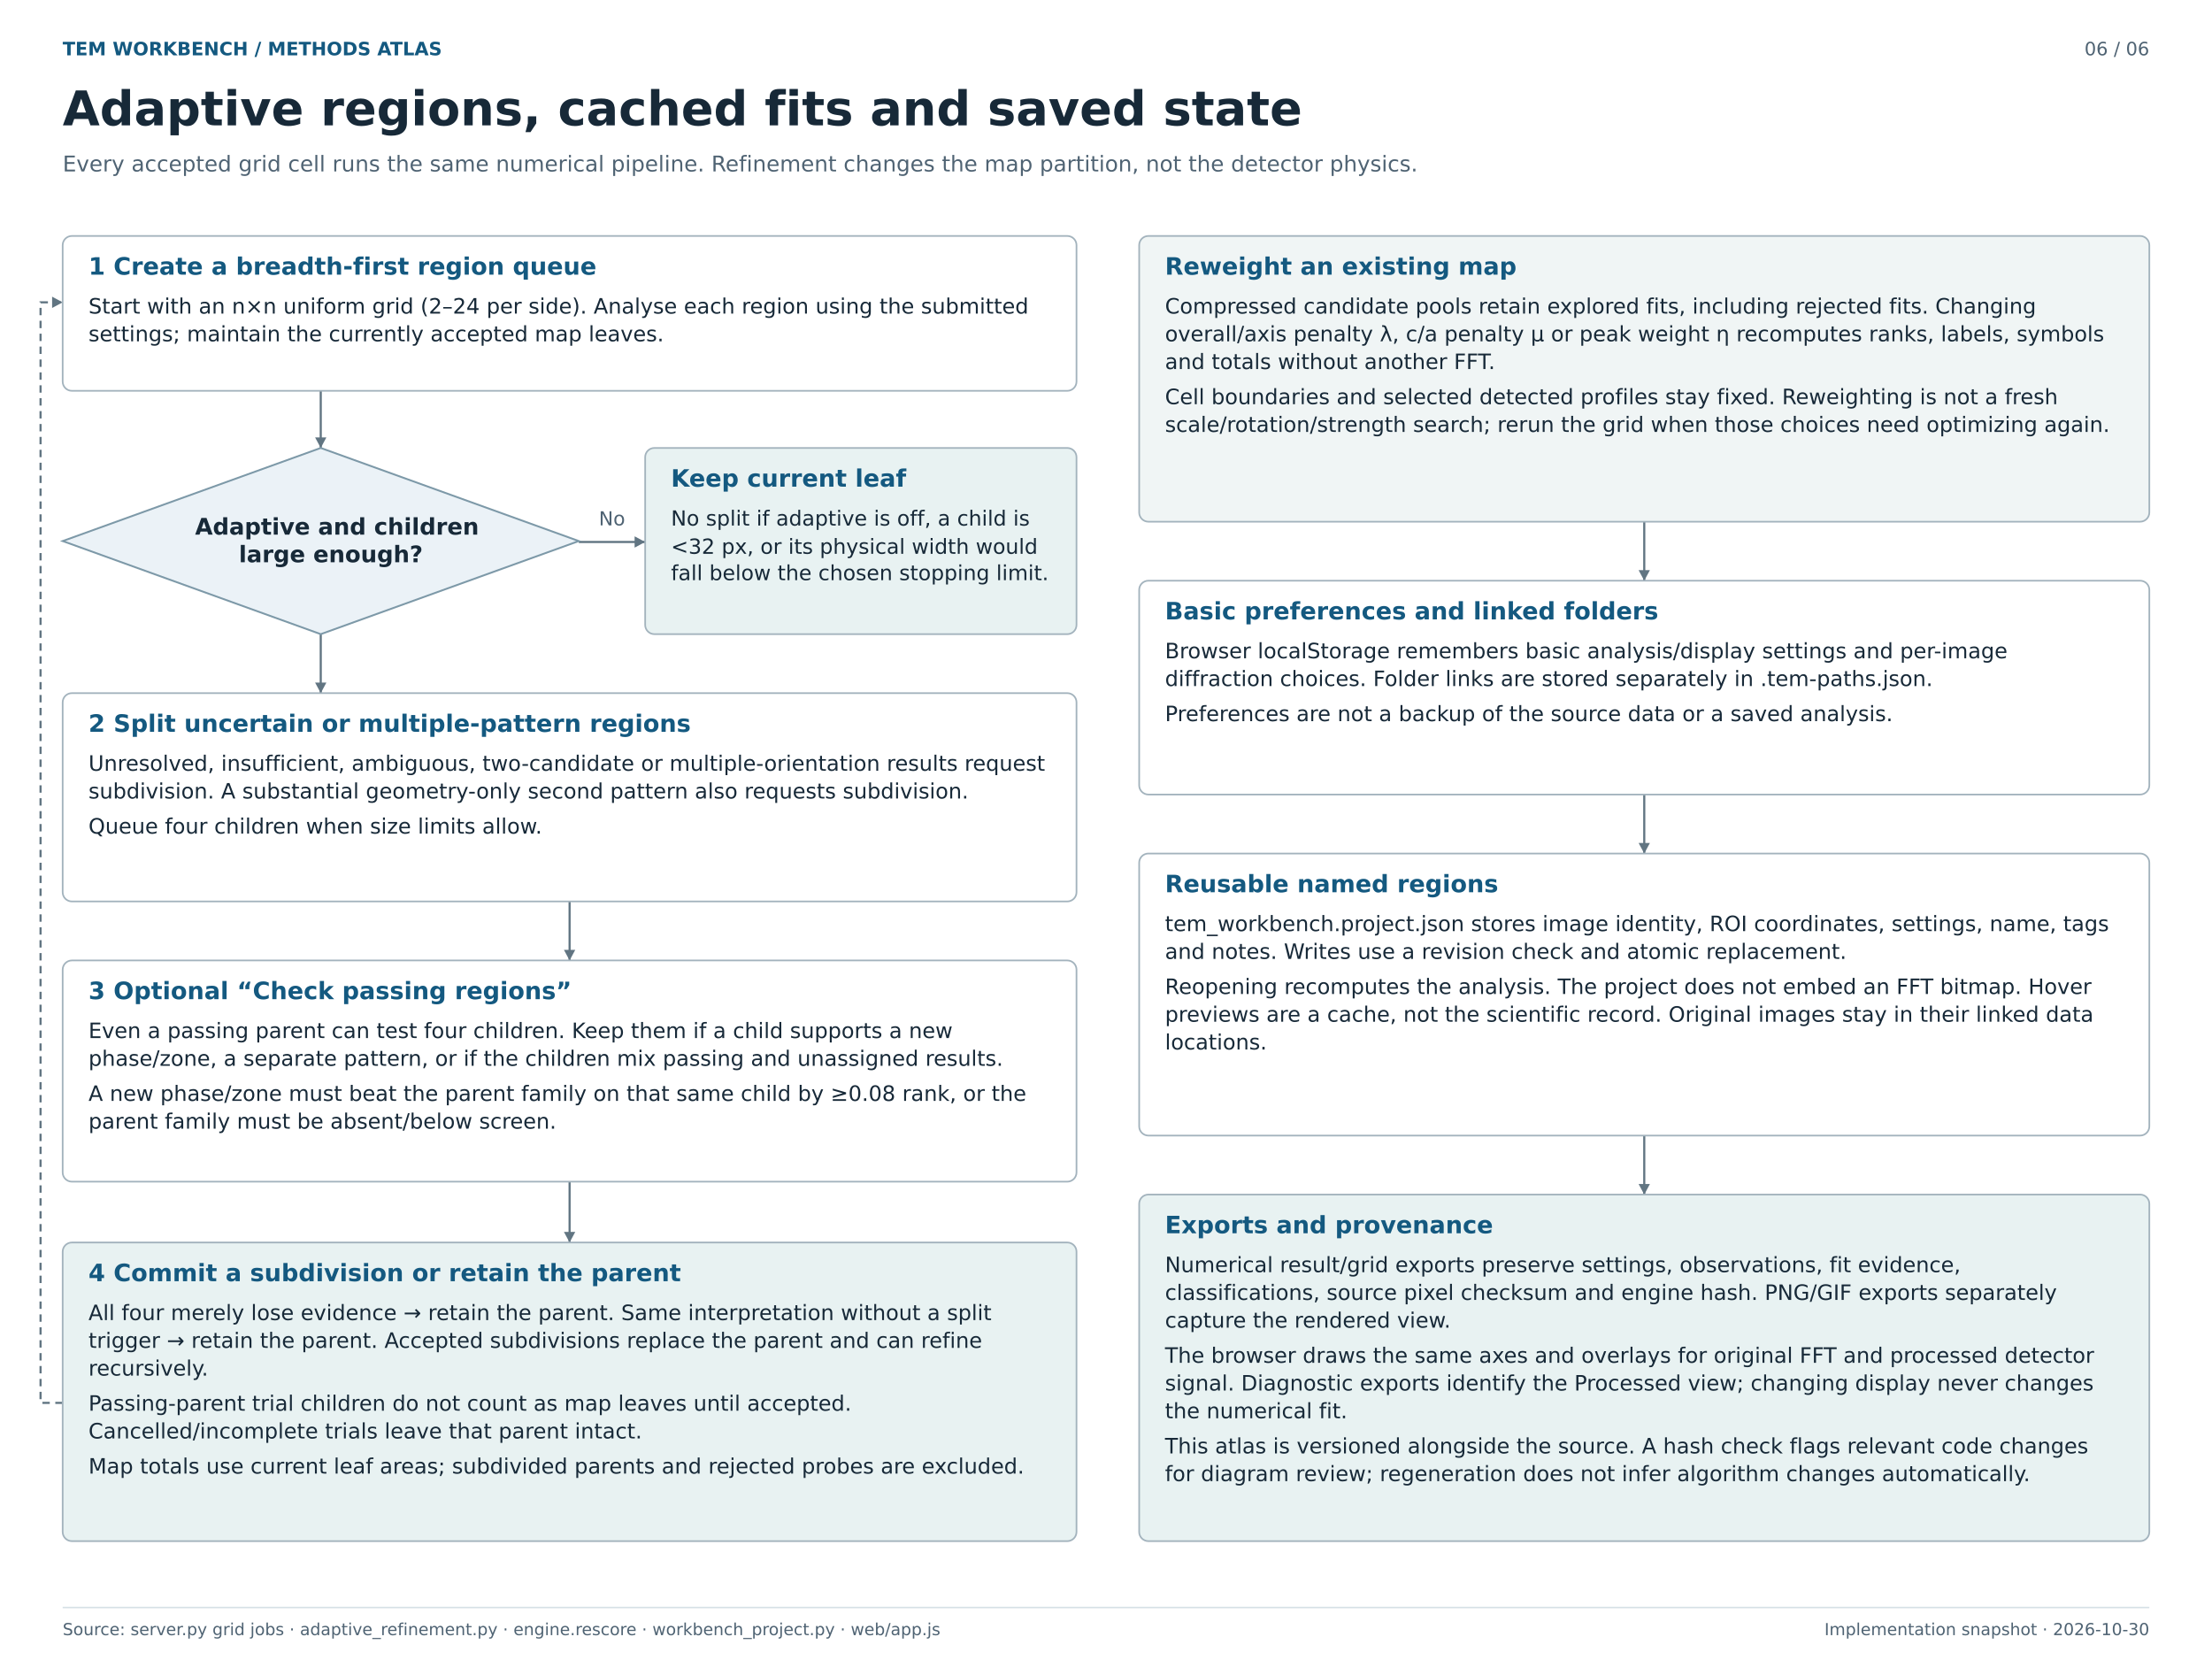
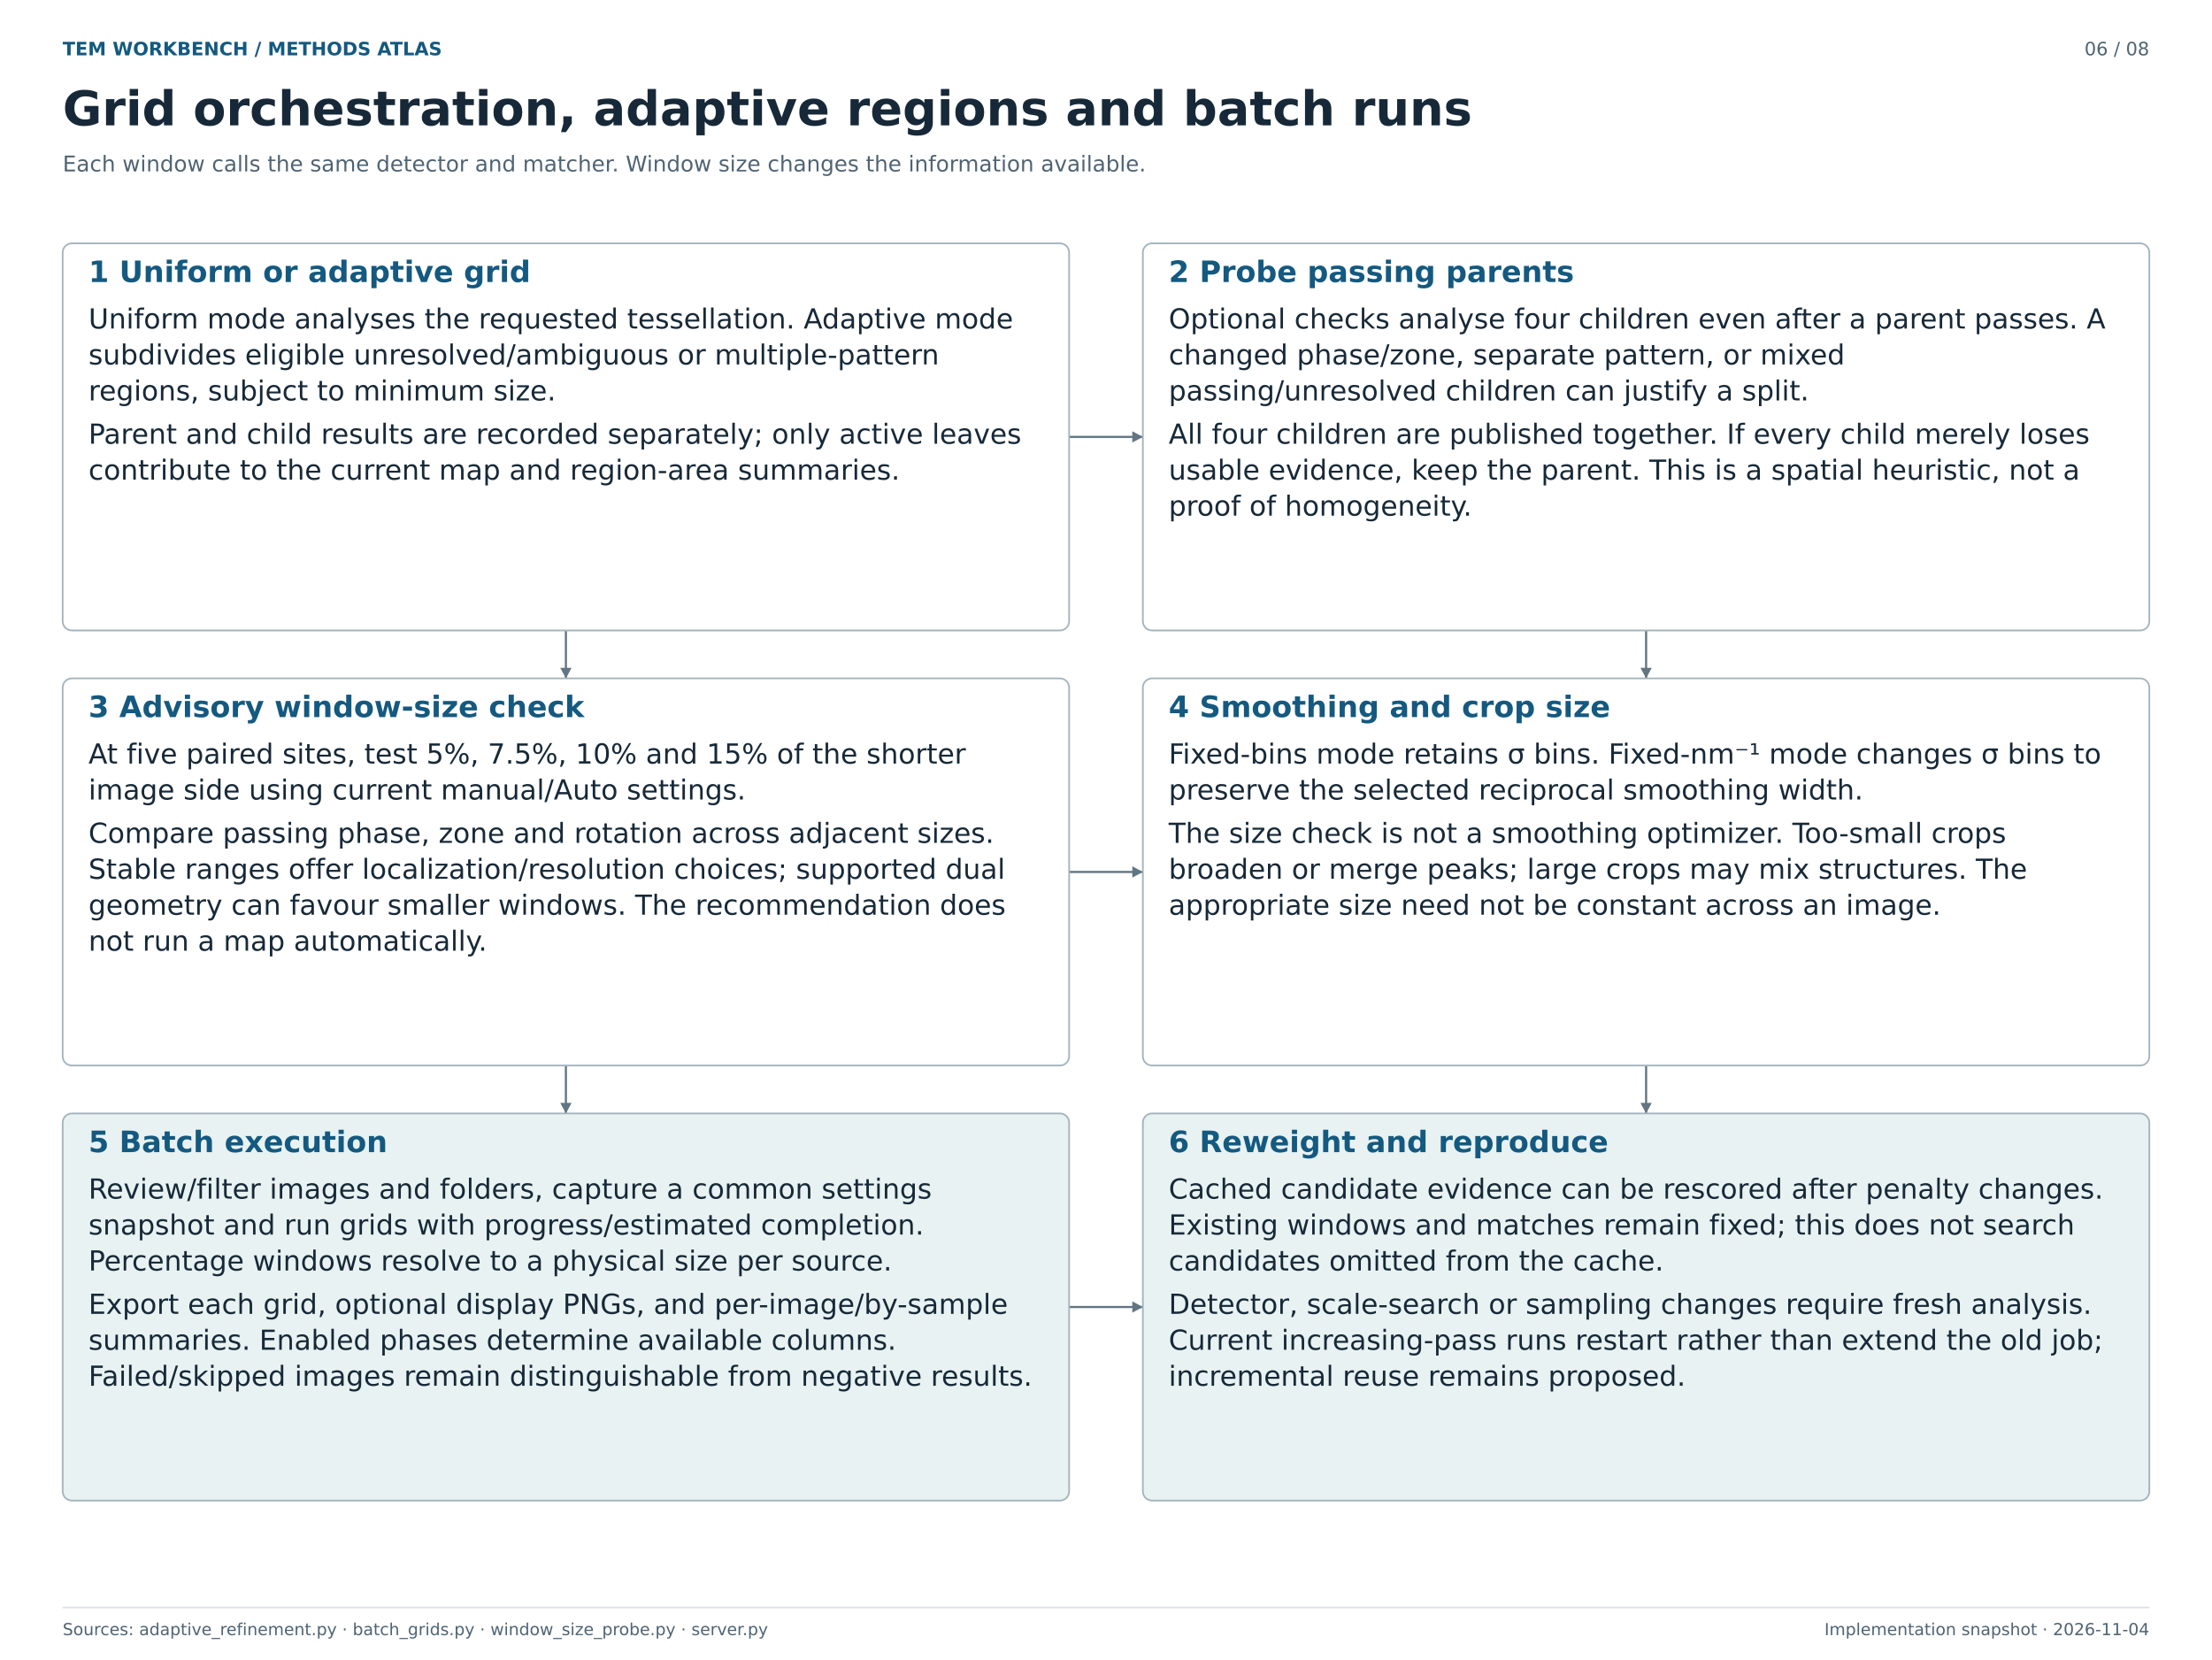
<svg xmlns="http://www.w3.org/2000/svg" width="1200" height="900" preserveAspectRatio="xMinYMin meet" viewBox="0 0 1200 900" version="1.0" fill-rule="evenodd">
  <clipPath id="clip">
    <rect x="0" y="0" width="1200" height="900" />
  </clipPath>
  <g id="group" transform="scale(1,-1) translate(0,-900)" style="clip-path: url(#clip)">
    <g transform="">
      <rect x="0" y="0" width="1200" height="900" style="stroke: rgb(100%,100%,100%); stroke-linecap: butt; stroke-width: 0.9; fill: rgb(100%,100%,100%); fill-rule: evenodd;" />
      <text x="34" y="870" style="font-family: DejaVu Sans, Arial, sans-serif; font-weight: bold; font-size: 10px;fill: rgb(8%,35%,50%); stroke:none;" transform="translate(0,1740) scale(1,-1)">TEM WORKBENCH / METHODS ATLAS</text>
-       <text x="1130.824" y="870" style="font-family: DejaVu Sans, Arial, sans-serif; font-size: 10px;fill: rgb(31%,39%,45%); stroke:none;" transform="translate(0,1740) scale(1,-1)">06 / 06</text>
-       <text x="34" y="832" style="font-family: DejaVu Sans, Arial, sans-serif; font-weight: bold; font-size: 26px;fill: rgb(9%,16%,22%); stroke:none;" transform="translate(0,1664) scale(1,-1)">Adaptive regions, cached fits and saved state</text>
-       <text x="34" y="807" style="font-family: DejaVu Sans, Arial, sans-serif; font-size: 11.8px;fill: rgb(31%,39%,45%); stroke:none;" transform="translate(0,1614) scale(1,-1)">Every accepted grid cell runs the same numerical pipeline. Refinement changes the map partition, not the detector physics.</text>
-       <polyline points="314 606, 350 606" style="stroke: rgb(38%,46%,51%); stroke-linecap: butt; stroke-width: 1.15; fill: None; fill-rule: evenodd;" />
-       <polygon points="350 606, 344.27 602.932, 344.27 609.068" style="stroke: none; stroke-linecap: butt; stroke-width: 1; fill: rgb(38%,46%,51%); fill-rule: evenodd;" />
-       <polyline points="174 688, 174 657" style="stroke: rgb(38%,46%,51%); stroke-linecap: butt; stroke-width: 1.15; fill: None; fill-rule: evenodd;" />
-       <polygon points="174 657, 170.932 662.73, 177.068 662.73" style="stroke: none; stroke-linecap: butt; stroke-width: 1; fill: rgb(38%,46%,51%); fill-rule: evenodd;" />
-       <polyline points="174 556, 174 524" style="stroke: rgb(38%,46%,51%); stroke-linecap: butt; stroke-width: 1.15; fill: None; fill-rule: evenodd;" />
-       <polygon points="174 524, 170.932 529.73, 177.068 529.73" style="stroke: none; stroke-linecap: butt; stroke-width: 1; fill: rgb(38%,46%,51%); fill-rule: evenodd;" />
-       <polyline points="309 411, 309 379" style="stroke: rgb(38%,46%,51%); stroke-linecap: butt; stroke-width: 1.15; fill: None; fill-rule: evenodd;" />
-       <polygon points="309 379, 305.932 384.73, 312.068 384.73" style="stroke: none; stroke-linecap: butt; stroke-width: 1; fill: rgb(38%,46%,51%); fill-rule: evenodd;" />
-       <polyline points="309 259, 309 226" style="stroke: rgb(38%,46%,51%); stroke-linecap: butt; stroke-width: 1.15; fill: None; fill-rule: evenodd;" />
-       <polygon points="309 226, 305.932 231.73, 312.068 231.73" style="stroke: none; stroke-linecap: butt; stroke-width: 1; fill: rgb(38%,46%,51%); fill-rule: evenodd;" />
-       <polyline points="34 139, 22 139, 22 736, 34 736" style="stroke: rgb(38%,46%,51%); stroke-linecap: butt; stroke-width: 1.15; fill: None; fill-rule: evenodd; stroke-dasharray: 4, 3;" />
-       <polygon points="34 736, 28.27 732.932, 28.27 739.068" style="stroke: none; stroke-linecap: butt; stroke-width: 1; fill: rgb(38%,46%,51%); fill-rule: evenodd;" />
-       <polyline points="892 617, 892 585" style="stroke: rgb(38%,46%,51%); stroke-linecap: butt; stroke-width: 1.15; fill: None; fill-rule: evenodd;" />
-       <polygon points="892 585, 888.932 590.73, 895.068 590.73" style="stroke: none; stroke-linecap: butt; stroke-width: 1; fill: rgb(38%,46%,51%); fill-rule: evenodd;" />
-       <polyline points="892 469, 892 437" style="stroke: rgb(38%,46%,51%); stroke-linecap: butt; stroke-width: 1.15; fill: None; fill-rule: evenodd;" />
-       <polygon points="892 437, 888.932 442.73, 895.068 442.73" style="stroke: none; stroke-linecap: butt; stroke-width: 1; fill: rgb(38%,46%,51%); fill-rule: evenodd;" />
-       <polyline points="892 284, 892 252" style="stroke: rgb(38%,46%,51%); stroke-linecap: butt; stroke-width: 1.15; fill: None; fill-rule: evenodd;" />
-       <polygon points="892 252, 888.932 257.73, 895.068 257.73" style="stroke: none; stroke-linecap: butt; stroke-width: 1; fill: rgb(38%,46%,51%); fill-rule: evenodd;" />
-       <rect x="34" y="688" width="550" height="84" rx="5" ry="5" style="stroke: rgb(64%,70%,74%); stroke-linecap: butt; stroke-width: 0.9; fill: rgb(100%,100%,100%); fill-rule: evenodd;" />
-       <text x="48" y="751" style="font-family: DejaVu Sans, Arial, sans-serif; font-weight: bold; font-size: 13px;fill: rgb(8%,35%,50%); stroke:none;" transform="translate(0,1502) scale(1,-1)">1 Create a breadth-first region queue</text>
-       <text x="48" y="730.1" style="font-family: DejaVu Sans, Arial, sans-serif; font-size: 11.5px;fill: rgb(9%,16%,22%); stroke:none;" transform="translate(0,1460) scale(1,-1)">Start with an n×n uniform grid (2–24 per side). Analyse each region using the submitted</text>
-       <text x="48" y="715.15" style="font-family: DejaVu Sans, Arial, sans-serif; font-size: 11.5px;fill: rgb(9%,16%,22%); stroke:none;" transform="translate(0,1430) scale(1,-1)">settings; maintain the currently accepted map leaves.</text>
-       <polygon points="174 657, 314 606.5, 174 556, 34 606.5" style="stroke: rgb(49%,60%,66%); stroke-linecap: butt; stroke-width: 1; fill: rgb(92%,95%,97%); fill-rule: evenodd;" />
-       <text x="105.833" y="610.0" style="font-family: DejaVu Sans, Arial, sans-serif; font-weight: bold; font-size: 12.4px;fill: rgb(9%,16%,22%); stroke:none;" transform="translate(0,1220) scale(1,-1)">Adaptive and children</text>
-       <text x="129.586" y="595.0" style="font-family: DejaVu Sans, Arial, sans-serif; font-weight: bold; font-size: 12.4px;fill: rgb(9%,16%,22%); stroke:none;" transform="translate(0,1190) scale(1,-1)">large enough?</text>
-       <rect x="350" y="556" width="234" height="101" rx="5" ry="5" style="stroke: rgb(64%,70%,74%); stroke-linecap: butt; stroke-width: 0.9; fill: rgb(91%,95%,95%); fill-rule: evenodd;" />
-       <text x="364" y="636" style="font-family: DejaVu Sans, Arial, sans-serif; font-weight: bold; font-size: 13px;fill: rgb(8%,35%,50%); stroke:none;" transform="translate(0,1272) scale(1,-1)">Keep current leaf</text>
-       <text x="364" y="615.1" style="font-family: DejaVu Sans, Arial, sans-serif; font-size: 11.3px;fill: rgb(9%,16%,22%); stroke:none;" transform="translate(0,1230) scale(1,-1)">No split if adaptive is off, a child is</text>
-       <text x="364" y="600.41" style="font-family: DejaVu Sans, Arial, sans-serif; font-size: 11.3px;fill: rgb(9%,16%,22%); stroke:none;" transform="translate(0,1200) scale(1,-1)">&lt;32 px, or its physical width would</text>
-       <text x="364" y="585.72" style="font-family: DejaVu Sans, Arial, sans-serif; font-size: 11.3px;fill: rgb(9%,16%,22%); stroke:none;" transform="translate(0,1171) scale(1,-1)">fall below the chosen stopping limit.</text>
-       <rect x="34" y="411" width="550" height="113" rx="5" ry="5" style="stroke: rgb(64%,70%,74%); stroke-linecap: butt; stroke-width: 0.9; fill: rgb(100%,100%,100%); fill-rule: evenodd;" />
-       <text x="48" y="503" style="font-family: DejaVu Sans, Arial, sans-serif; font-weight: bold; font-size: 13px;fill: rgb(8%,35%,50%); stroke:none;" transform="translate(0,1006) scale(1,-1)">2 Split uncertain or multiple-pattern regions</text>
-       <text x="48" y="482.1" style="font-family: DejaVu Sans, Arial, sans-serif; font-size: 11.5px;fill: rgb(9%,16%,22%); stroke:none;" transform="translate(0,964) scale(1,-1)">Unresolved, insufficient, ambiguous, two-candidate or multiple-orientation results request</text>
-       <text x="48" y="467.15" style="font-family: DejaVu Sans, Arial, sans-serif; font-size: 11.5px;fill: rgb(9%,16%,22%); stroke:none;" transform="translate(0,934) scale(1,-1)">subdivision. A substantial geometry-only second pattern also requests subdivision.</text>
-       <text x="48" y="448.2" style="font-family: DejaVu Sans, Arial, sans-serif; font-size: 11.5px;fill: rgb(9%,16%,22%); stroke:none;" transform="translate(0,896) scale(1,-1)">Queue four children when size limits allow.</text>
-       <rect x="34" y="259" width="550" height="120" rx="5" ry="5" style="stroke: rgb(64%,70%,74%); stroke-linecap: butt; stroke-width: 0.9; fill: rgb(100%,100%,100%); fill-rule: evenodd;" />
-       <text x="48" y="358" style="font-family: DejaVu Sans, Arial, sans-serif; font-weight: bold; font-size: 13px;fill: rgb(8%,35%,50%); stroke:none;" transform="translate(0,716) scale(1,-1)">3 Optional “Check passing regions”</text>
-       <text x="48" y="337.1" style="font-family: DejaVu Sans, Arial, sans-serif; font-size: 11.5px;fill: rgb(9%,16%,22%); stroke:none;" transform="translate(0,674) scale(1,-1)">Even a passing parent can test four children. Keep them if a child supports a new</text>
-       <text x="48" y="322.15" style="font-family: DejaVu Sans, Arial, sans-serif; font-size: 11.5px;fill: rgb(9%,16%,22%); stroke:none;" transform="translate(0,644) scale(1,-1)">phase/zone, a separate pattern, or if the children mix passing and unassigned results.</text>
-       <text x="48" y="303.2" style="font-family: DejaVu Sans, Arial, sans-serif; font-size: 11.5px;fill: rgb(9%,16%,22%); stroke:none;" transform="translate(0,606) scale(1,-1)">A new phase/zone must beat the parent family on that same child by ≥0.08 rank, or the</text>
-       <text x="48" y="288.25" style="font-family: DejaVu Sans, Arial, sans-serif; font-size: 11.5px;fill: rgb(9%,16%,22%); stroke:none;" transform="translate(0,576) scale(1,-1)">parent family must be absent/below screen.</text>
-       <rect x="34" y="64" width="550" height="162" rx="5" ry="5" style="stroke: rgb(64%,70%,74%); stroke-linecap: butt; stroke-width: 0.9; fill: rgb(91%,95%,95%); fill-rule: evenodd;" />
-       <text x="48" y="205" style="font-family: DejaVu Sans, Arial, sans-serif; font-weight: bold; font-size: 13px;fill: rgb(8%,35%,50%); stroke:none;" transform="translate(0,410) scale(1,-1)">4 Commit a subdivision or retain the parent</text>
-       <text x="48" y="184.1" style="font-family: DejaVu Sans, Arial, sans-serif; font-size: 11.5px;fill: rgb(9%,16%,22%); stroke:none;" transform="translate(0,368) scale(1,-1)">All four merely lose evidence → retain the parent. Same interpretation without a split</text>
-       <text x="48" y="169.15" style="font-family: DejaVu Sans, Arial, sans-serif; font-size: 11.5px;fill: rgb(9%,16%,22%); stroke:none;" transform="translate(0,338) scale(1,-1)">trigger → retain the parent. Accepted subdivisions replace the parent and can refine</text>
-       <text x="48" y="154.2" style="font-family: DejaVu Sans, Arial, sans-serif; font-size: 11.5px;fill: rgb(9%,16%,22%); stroke:none;" transform="translate(0,308) scale(1,-1)">recursively.</text>
-       <text x="48" y="135.25" style="font-family: DejaVu Sans, Arial, sans-serif; font-size: 11.5px;fill: rgb(9%,16%,22%); stroke:none;" transform="translate(0,270) scale(1,-1)">Passing-parent trial children do not count as map leaves until accepted.</text>
-       <text x="48" y="120.3" style="font-family: DejaVu Sans, Arial, sans-serif; font-size: 11.5px;fill: rgb(9%,16%,22%); stroke:none;" transform="translate(0,240) scale(1,-1)">Cancelled/incomplete trials leave that parent intact.</text>
-       <text x="48" y="101.35" style="font-family: DejaVu Sans, Arial, sans-serif; font-size: 11.5px;fill: rgb(9%,16%,22%); stroke:none;" transform="translate(0,202) scale(1,-1)">Map totals use current leaf areas; subdivided parents and rejected probes are excluded.</text>
-       <rect x="618" y="617" width="548" height="155" rx="5" ry="5" style="stroke: rgb(64%,70%,74%); stroke-linecap: butt; stroke-width: 0.9; fill: rgb(94%,96%,96%); fill-rule: evenodd;" />
-       <text x="632" y="751" style="font-family: DejaVu Sans, Arial, sans-serif; font-weight: bold; font-size: 13px;fill: rgb(8%,35%,50%); stroke:none;" transform="translate(0,1502) scale(1,-1)">Reweight an existing map</text>
-       <text x="632" y="730.1" style="font-family: DejaVu Sans, Arial, sans-serif; font-size: 11.5px;fill: rgb(9%,16%,22%); stroke:none;" transform="translate(0,1460) scale(1,-1)">Compressed candidate pools retain explored fits, including rejected fits. Changing</text>
-       <text x="632" y="715.15" style="font-family: DejaVu Sans, Arial, sans-serif; font-size: 11.5px;fill: rgb(9%,16%,22%); stroke:none;" transform="translate(0,1430) scale(1,-1)">overall/axis penalty λ, c/a penalty μ or peak weight η recomputes ranks, labels, symbols</text>
-       <text x="632" y="700.2" style="font-family: DejaVu Sans, Arial, sans-serif; font-size: 11.5px;fill: rgb(9%,16%,22%); stroke:none;" transform="translate(0,1400) scale(1,-1)">and totals without another FFT.</text>
-       <text x="632" y="681.25" style="font-family: DejaVu Sans, Arial, sans-serif; font-size: 11.5px;fill: rgb(9%,16%,22%); stroke:none;" transform="translate(0,1362) scale(1,-1)">Cell boundaries and selected detected profiles stay fixed. Reweighting is not a fresh</text>
-       <text x="632" y="666.3" style="font-family: DejaVu Sans, Arial, sans-serif; font-size: 11.5px;fill: rgb(9%,16%,22%); stroke:none;" transform="translate(0,1332) scale(1,-1)">scale/rotation/strength search; rerun the grid when those choices need optimizing again.</text>
-       <rect x="618" y="469" width="548" height="116" rx="5" ry="5" style="stroke: rgb(64%,70%,74%); stroke-linecap: butt; stroke-width: 0.9; fill: rgb(100%,100%,100%); fill-rule: evenodd;" />
-       <text x="632" y="564" style="font-family: DejaVu Sans, Arial, sans-serif; font-weight: bold; font-size: 13px;fill: rgb(8%,35%,50%); stroke:none;" transform="translate(0,1128) scale(1,-1)">Basic preferences and linked folders</text>
-       <text x="632" y="543.1" style="font-family: DejaVu Sans, Arial, sans-serif; font-size: 11.5px;fill: rgb(9%,16%,22%); stroke:none;" transform="translate(0,1086) scale(1,-1)">Browser localStorage remembers basic analysis/display settings and per-image</text>
-       <text x="632" y="528.15" style="font-family: DejaVu Sans, Arial, sans-serif; font-size: 11.5px;fill: rgb(9%,16%,22%); stroke:none;" transform="translate(0,1056) scale(1,-1)">diffraction choices. Folder links are stored separately in .tem-paths.json.</text>
-       <text x="632" y="509.2" style="font-family: DejaVu Sans, Arial, sans-serif; font-size: 11.5px;fill: rgb(9%,16%,22%); stroke:none;" transform="translate(0,1018) scale(1,-1)">Preferences are not a backup of the source data or a saved analysis.</text>
-       <rect x="618" y="284" width="548" height="153" rx="5" ry="5" style="stroke: rgb(64%,70%,74%); stroke-linecap: butt; stroke-width: 0.9; fill: rgb(100%,100%,100%); fill-rule: evenodd;" />
-       <text x="632" y="416" style="font-family: DejaVu Sans, Arial, sans-serif; font-weight: bold; font-size: 13px;fill: rgb(8%,35%,50%); stroke:none;" transform="translate(0,832) scale(1,-1)">Reusable named regions</text>
-       <text x="632" y="395.1" style="font-family: DejaVu Sans, Arial, sans-serif; font-size: 11.5px;fill: rgb(9%,16%,22%); stroke:none;" transform="translate(0,790) scale(1,-1)">tem_workbench.project.json stores image identity, ROI coordinates, settings, name, tags</text>
-       <text x="632" y="380.15" style="font-family: DejaVu Sans, Arial, sans-serif; font-size: 11.5px;fill: rgb(9%,16%,22%); stroke:none;" transform="translate(0,760) scale(1,-1)">and notes. Writes use a revision check and atomic replacement.</text>
-       <text x="632" y="361.2" style="font-family: DejaVu Sans, Arial, sans-serif; font-size: 11.5px;fill: rgb(9%,16%,22%); stroke:none;" transform="translate(0,722) scale(1,-1)">Reopening recomputes the analysis. The project does not embed an FFT bitmap. Hover</text>
-       <text x="632" y="346.25" style="font-family: DejaVu Sans, Arial, sans-serif; font-size: 11.5px;fill: rgb(9%,16%,22%); stroke:none;" transform="translate(0,692) scale(1,-1)">previews are a cache, not the scientific record. Original images stay in their linked data</text>
-       <text x="632" y="331.3" style="font-family: DejaVu Sans, Arial, sans-serif; font-size: 11.5px;fill: rgb(9%,16%,22%); stroke:none;" transform="translate(0,662) scale(1,-1)">locations.</text>
-       <rect x="618" y="64" width="548" height="188" rx="5" ry="5" style="stroke: rgb(64%,70%,74%); stroke-linecap: butt; stroke-width: 0.9; fill: rgb(91%,95%,95%); fill-rule: evenodd;" />
-       <text x="632" y="231" style="font-family: DejaVu Sans, Arial, sans-serif; font-weight: bold; font-size: 13px;fill: rgb(8%,35%,50%); stroke:none;" transform="translate(0,462) scale(1,-1)">Exports and provenance</text>
-       <text x="632" y="210.1" style="font-family: DejaVu Sans, Arial, sans-serif; font-size: 11.5px;fill: rgb(9%,16%,22%); stroke:none;" transform="translate(0,420) scale(1,-1)">Numerical result/grid exports preserve settings, observations, fit evidence,</text>
-       <text x="632" y="195.15" style="font-family: DejaVu Sans, Arial, sans-serif; font-size: 11.5px;fill: rgb(9%,16%,22%); stroke:none;" transform="translate(0,390) scale(1,-1)">classifications, source pixel checksum and engine hash. PNG/GIF exports separately</text>
-       <text x="632" y="180.2" style="font-family: DejaVu Sans, Arial, sans-serif; font-size: 11.5px;fill: rgb(9%,16%,22%); stroke:none;" transform="translate(0,360) scale(1,-1)">capture the rendered view.</text>
-       <text x="632" y="161.25" style="font-family: DejaVu Sans, Arial, sans-serif; font-size: 11.5px;fill: rgb(9%,16%,22%); stroke:none;" transform="translate(0,322) scale(1,-1)">The browser draws the same axes and overlays for original FFT and processed detector</text>
-       <text x="632" y="146.3" style="font-family: DejaVu Sans, Arial, sans-serif; font-size: 11.5px;fill: rgb(9%,16%,22%); stroke:none;" transform="translate(0,292) scale(1,-1)">signal. Diagnostic exports identify the Processed view; changing display never changes</text>
-       <text x="632" y="131.35" style="font-family: DejaVu Sans, Arial, sans-serif; font-size: 11.5px;fill: rgb(9%,16%,22%); stroke:none;" transform="translate(0,262) scale(1,-1)">the numerical fit.</text>
-       <text x="632" y="112.4" style="font-family: DejaVu Sans, Arial, sans-serif; font-size: 11.5px;fill: rgb(9%,16%,22%); stroke:none;" transform="translate(0,224) scale(1,-1)">This atlas is versioned alongside the source. A hash check flags relevant code changes</text>
-       <text x="632" y="97.45" style="font-family: DejaVu Sans, Arial, sans-serif; font-size: 11.5px;fill: rgb(9%,16%,22%); stroke:none;" transform="translate(0,194) scale(1,-1)">for diagram review; regeneration does not infer algorithm changes automatically.</text>
-       <rect x="319.861" y="610" width="24.279" height="17" rx="2" ry="2" style="stroke: rgb(100%,100%,100%); stroke-linecap: butt; stroke-width: 0.9; fill: rgb(100%,100%,100%); fill-rule: evenodd;" />
-       <text x="324.861" y="615" style="font-family: DejaVu Sans, Arial, sans-serif; font-size: 10.5px;fill: rgb(31%,39%,45%); stroke:none;" transform="translate(0,1230) scale(1,-1)">No</text>
+       <text x="1130.824" y="870" style="font-family: DejaVu Sans, Arial, sans-serif; font-size: 10px;fill: rgb(31%,39%,45%); stroke:none;" transform="translate(0,1740) scale(1,-1)">06 / 08</text>
+       <text x="34" y="832" style="font-family: DejaVu Sans, Arial, sans-serif; font-weight: bold; font-size: 26px;fill: rgb(9%,16%,22%); stroke:none;" transform="translate(0,1664) scale(1,-1)">Grid orchestration, adaptive regions and batch runs</text>
+       <text x="34" y="807" style="font-family: DejaVu Sans, Arial, sans-serif; font-size: 11.8px;fill: rgb(31%,39%,45%); stroke:none;" transform="translate(0,1614) scale(1,-1)">Each window calls the same detector and matcher. Window size changes the information available.</text>
+       <polyline points="580 663, 620 663" style="stroke: rgb(38%,46%,51%); stroke-linecap: butt; stroke-width: 1.15; fill: None; fill-rule: evenodd;" />
+       <polygon points="620 663, 614.27 659.932, 614.27 666.068" style="stroke: none; stroke-linecap: butt; stroke-width: 1; fill: rgb(38%,46%,51%); fill-rule: evenodd;" />
+       <polyline points="580 427, 620 427" style="stroke: rgb(38%,46%,51%); stroke-linecap: butt; stroke-width: 1.15; fill: None; fill-rule: evenodd;" />
+       <polygon points="620 427, 614.27 423.932, 614.27 430.068" style="stroke: none; stroke-linecap: butt; stroke-width: 1; fill: rgb(38%,46%,51%); fill-rule: evenodd;" />
+       <polyline points="580 191, 620 191" style="stroke: rgb(38%,46%,51%); stroke-linecap: butt; stroke-width: 1.15; fill: None; fill-rule: evenodd;" />
+       <polygon points="620 191, 614.27 187.932, 614.27 194.068" style="stroke: none; stroke-linecap: butt; stroke-width: 1; fill: rgb(38%,46%,51%); fill-rule: evenodd;" />
+       <polyline points="307 558, 307 532" style="stroke: rgb(38%,46%,51%); stroke-linecap: butt; stroke-width: 1.15; fill: None; fill-rule: evenodd;" />
+       <polygon points="307 532, 303.932 537.73, 310.068 537.73" style="stroke: none; stroke-linecap: butt; stroke-width: 1; fill: rgb(38%,46%,51%); fill-rule: evenodd;" />
+       <polyline points="307 322, 307 296" style="stroke: rgb(38%,46%,51%); stroke-linecap: butt; stroke-width: 1.15; fill: None; fill-rule: evenodd;" />
+       <polygon points="307 296, 303.932 301.73, 310.068 301.73" style="stroke: none; stroke-linecap: butt; stroke-width: 1; fill: rgb(38%,46%,51%); fill-rule: evenodd;" />
+       <polyline points="893 558, 893 532" style="stroke: rgb(38%,46%,51%); stroke-linecap: butt; stroke-width: 1.15; fill: None; fill-rule: evenodd;" />
+       <polygon points="893 532, 889.932 537.73, 896.068 537.73" style="stroke: none; stroke-linecap: butt; stroke-width: 1; fill: rgb(38%,46%,51%); fill-rule: evenodd;" />
+       <polyline points="893 322, 893 296" style="stroke: rgb(38%,46%,51%); stroke-linecap: butt; stroke-width: 1.15; fill: None; fill-rule: evenodd;" />
+       <polygon points="893 296, 889.932 301.73, 896.068 301.73" style="stroke: none; stroke-linecap: butt; stroke-width: 1; fill: rgb(38%,46%,51%); fill-rule: evenodd;" />
+       <rect x="34" y="558" width="546" height="210" rx="5" ry="5" style="stroke: rgb(64%,70%,74%); stroke-linecap: butt; stroke-width: 0.9; fill: rgb(100%,100%,100%); fill-rule: evenodd;" />
+       <text x="48" y="747" style="font-family: DejaVu Sans, Arial, sans-serif; font-weight: bold; font-size: 16px;fill: rgb(8%,35%,50%); stroke:none;" transform="translate(0,1494) scale(1,-1)">1 Uniform or adaptive grid</text>
+       <text x="48" y="722.2" style="font-family: DejaVu Sans, Arial, sans-serif; font-size: 15px;fill: rgb(9%,16%,22%); stroke:none;" transform="translate(0,1444) scale(1,-1)">Uniform mode analyses the requested tessellation. Adaptive mode</text>
+       <text x="48" y="702.7" style="font-family: DejaVu Sans, Arial, sans-serif; font-size: 15px;fill: rgb(9%,16%,22%); stroke:none;" transform="translate(0,1405) scale(1,-1)">subdivides eligible unresolved/ambiguous or multiple-pattern</text>
+       <text x="48" y="683.2" style="font-family: DejaVu Sans, Arial, sans-serif; font-size: 15px;fill: rgb(9%,16%,22%); stroke:none;" transform="translate(0,1366) scale(1,-1)">regions, subject to minimum size.</text>
+       <text x="48" y="659.7" style="font-family: DejaVu Sans, Arial, sans-serif; font-size: 15px;fill: rgb(9%,16%,22%); stroke:none;" transform="translate(0,1319) scale(1,-1)">Parent and child results are recorded separately; only active leaves</text>
+       <text x="48" y="640.2" style="font-family: DejaVu Sans, Arial, sans-serif; font-size: 15px;fill: rgb(9%,16%,22%); stroke:none;" transform="translate(0,1280) scale(1,-1)">contribute to the current map and region-area summaries.</text>
+       <rect x="620" y="558" width="546" height="210" rx="5" ry="5" style="stroke: rgb(64%,70%,74%); stroke-linecap: butt; stroke-width: 0.9; fill: rgb(100%,100%,100%); fill-rule: evenodd;" />
+       <text x="634" y="747" style="font-family: DejaVu Sans, Arial, sans-serif; font-weight: bold; font-size: 16px;fill: rgb(8%,35%,50%); stroke:none;" transform="translate(0,1494) scale(1,-1)">2 Probe passing parents</text>
+       <text x="634" y="722.2" style="font-family: DejaVu Sans, Arial, sans-serif; font-size: 15px;fill: rgb(9%,16%,22%); stroke:none;" transform="translate(0,1444) scale(1,-1)">Optional checks analyse four children even after a parent passes. A</text>
+       <text x="634" y="702.7" style="font-family: DejaVu Sans, Arial, sans-serif; font-size: 15px;fill: rgb(9%,16%,22%); stroke:none;" transform="translate(0,1405) scale(1,-1)">changed phase/zone, separate pattern, or mixed</text>
+       <text x="634" y="683.2" style="font-family: DejaVu Sans, Arial, sans-serif; font-size: 15px;fill: rgb(9%,16%,22%); stroke:none;" transform="translate(0,1366) scale(1,-1)">passing/unresolved children can justify a split.</text>
+       <text x="634" y="659.7" style="font-family: DejaVu Sans, Arial, sans-serif; font-size: 15px;fill: rgb(9%,16%,22%); stroke:none;" transform="translate(0,1319) scale(1,-1)">All four children are published together. If every child merely loses</text>
+       <text x="634" y="640.2" style="font-family: DejaVu Sans, Arial, sans-serif; font-size: 15px;fill: rgb(9%,16%,22%); stroke:none;" transform="translate(0,1280) scale(1,-1)">usable evidence, keep the parent. This is a spatial heuristic, not a</text>
+       <text x="634" y="620.7" style="font-family: DejaVu Sans, Arial, sans-serif; font-size: 15px;fill: rgb(9%,16%,22%); stroke:none;" transform="translate(0,1241) scale(1,-1)">proof of homogeneity.</text>
+       <rect x="34" y="322" width="546" height="210" rx="5" ry="5" style="stroke: rgb(64%,70%,74%); stroke-linecap: butt; stroke-width: 0.9; fill: rgb(100%,100%,100%); fill-rule: evenodd;" />
+       <text x="48" y="511" style="font-family: DejaVu Sans, Arial, sans-serif; font-weight: bold; font-size: 16px;fill: rgb(8%,35%,50%); stroke:none;" transform="translate(0,1022) scale(1,-1)">3 Advisory window-size check</text>
+       <text x="48" y="486.2" style="font-family: DejaVu Sans, Arial, sans-serif; font-size: 15px;fill: rgb(9%,16%,22%); stroke:none;" transform="translate(0,972) scale(1,-1)">At five paired sites, test 5%, 7.5%, 10% and 15% of the shorter</text>
+       <text x="48" y="466.7" style="font-family: DejaVu Sans, Arial, sans-serif; font-size: 15px;fill: rgb(9%,16%,22%); stroke:none;" transform="translate(0,933) scale(1,-1)">image side using current manual/Auto settings.</text>
+       <text x="48" y="443.2" style="font-family: DejaVu Sans, Arial, sans-serif; font-size: 15px;fill: rgb(9%,16%,22%); stroke:none;" transform="translate(0,886) scale(1,-1)">Compare passing phase, zone and rotation across adjacent sizes.</text>
+       <text x="48" y="423.7" style="font-family: DejaVu Sans, Arial, sans-serif; font-size: 15px;fill: rgb(9%,16%,22%); stroke:none;" transform="translate(0,847) scale(1,-1)">Stable ranges offer localization/resolution choices; supported dual</text>
+       <text x="48" y="404.2" style="font-family: DejaVu Sans, Arial, sans-serif; font-size: 15px;fill: rgb(9%,16%,22%); stroke:none;" transform="translate(0,808) scale(1,-1)">geometry can favour smaller windows. The recommendation does</text>
+       <text x="48" y="384.7" style="font-family: DejaVu Sans, Arial, sans-serif; font-size: 15px;fill: rgb(9%,16%,22%); stroke:none;" transform="translate(0,769) scale(1,-1)">not run a map automatically.</text>
+       <rect x="620" y="322" width="546" height="210" rx="5" ry="5" style="stroke: rgb(64%,70%,74%); stroke-linecap: butt; stroke-width: 0.9; fill: rgb(100%,100%,100%); fill-rule: evenodd;" />
+       <text x="634" y="511" style="font-family: DejaVu Sans, Arial, sans-serif; font-weight: bold; font-size: 16px;fill: rgb(8%,35%,50%); stroke:none;" transform="translate(0,1022) scale(1,-1)">4 Smoothing and crop size</text>
+       <text x="634" y="486.2" style="font-family: DejaVu Sans, Arial, sans-serif; font-size: 15px;fill: rgb(9%,16%,22%); stroke:none;" transform="translate(0,972) scale(1,-1)">Fixed-bins mode retains σ bins. Fixed-nm⁻¹ mode changes σ bins to</text>
+       <text x="634" y="466.7" style="font-family: DejaVu Sans, Arial, sans-serif; font-size: 15px;fill: rgb(9%,16%,22%); stroke:none;" transform="translate(0,933) scale(1,-1)">preserve the selected reciprocal smoothing width.</text>
+       <text x="634" y="443.2" style="font-family: DejaVu Sans, Arial, sans-serif; font-size: 15px;fill: rgb(9%,16%,22%); stroke:none;" transform="translate(0,886) scale(1,-1)">The size check is not a smoothing optimizer. Too-small crops</text>
+       <text x="634" y="423.7" style="font-family: DejaVu Sans, Arial, sans-serif; font-size: 15px;fill: rgb(9%,16%,22%); stroke:none;" transform="translate(0,847) scale(1,-1)">broaden or merge peaks; large crops may mix structures. The</text>
+       <text x="634" y="404.2" style="font-family: DejaVu Sans, Arial, sans-serif; font-size: 15px;fill: rgb(9%,16%,22%); stroke:none;" transform="translate(0,808) scale(1,-1)">appropriate size need not be constant across an image.</text>
+       <rect x="34" y="86" width="546" height="210" rx="5" ry="5" style="stroke: rgb(64%,70%,74%); stroke-linecap: butt; stroke-width: 0.9; fill: rgb(91%,95%,95%); fill-rule: evenodd;" />
+       <text x="48" y="275" style="font-family: DejaVu Sans, Arial, sans-serif; font-weight: bold; font-size: 16px;fill: rgb(8%,35%,50%); stroke:none;" transform="translate(0,550) scale(1,-1)">5 Batch execution</text>
+       <text x="48" y="250.2" style="font-family: DejaVu Sans, Arial, sans-serif; font-size: 15px;fill: rgb(9%,16%,22%); stroke:none;" transform="translate(0,500) scale(1,-1)">Review/filter images and folders, capture a common settings</text>
+       <text x="48" y="230.7" style="font-family: DejaVu Sans, Arial, sans-serif; font-size: 15px;fill: rgb(9%,16%,22%); stroke:none;" transform="translate(0,461) scale(1,-1)">snapshot and run grids with progress/estimated completion.</text>
+       <text x="48" y="211.2" style="font-family: DejaVu Sans, Arial, sans-serif; font-size: 15px;fill: rgb(9%,16%,22%); stroke:none;" transform="translate(0,422) scale(1,-1)">Percentage windows resolve to a physical size per source.</text>
+       <text x="48" y="187.7" style="font-family: DejaVu Sans, Arial, sans-serif; font-size: 15px;fill: rgb(9%,16%,22%); stroke:none;" transform="translate(0,375) scale(1,-1)">Export each grid, optional display PNGs, and per-image/by-sample</text>
+       <text x="48" y="168.2" style="font-family: DejaVu Sans, Arial, sans-serif; font-size: 15px;fill: rgb(9%,16%,22%); stroke:none;" transform="translate(0,336) scale(1,-1)">summaries. Enabled phases determine available columns.</text>
+       <text x="48" y="148.7" style="font-family: DejaVu Sans, Arial, sans-serif; font-size: 15px;fill: rgb(9%,16%,22%); stroke:none;" transform="translate(0,297) scale(1,-1)">Failed/skipped images remain distinguishable from negative results.</text>
+       <rect x="620" y="86" width="546" height="210" rx="5" ry="5" style="stroke: rgb(64%,70%,74%); stroke-linecap: butt; stroke-width: 0.9; fill: rgb(91%,95%,95%); fill-rule: evenodd;" />
+       <text x="634" y="275" style="font-family: DejaVu Sans, Arial, sans-serif; font-weight: bold; font-size: 16px;fill: rgb(8%,35%,50%); stroke:none;" transform="translate(0,550) scale(1,-1)">6 Reweight and reproduce</text>
+       <text x="634" y="250.2" style="font-family: DejaVu Sans, Arial, sans-serif; font-size: 15px;fill: rgb(9%,16%,22%); stroke:none;" transform="translate(0,500) scale(1,-1)">Cached candidate evidence can be rescored after penalty changes.</text>
+       <text x="634" y="230.7" style="font-family: DejaVu Sans, Arial, sans-serif; font-size: 15px;fill: rgb(9%,16%,22%); stroke:none;" transform="translate(0,461) scale(1,-1)">Existing windows and matches remain fixed; this does not search</text>
+       <text x="634" y="211.2" style="font-family: DejaVu Sans, Arial, sans-serif; font-size: 15px;fill: rgb(9%,16%,22%); stroke:none;" transform="translate(0,422) scale(1,-1)">candidates omitted from the cache.</text>
+       <text x="634" y="187.7" style="font-family: DejaVu Sans, Arial, sans-serif; font-size: 15px;fill: rgb(9%,16%,22%); stroke:none;" transform="translate(0,375) scale(1,-1)">Detector, scale-search or sampling changes require fresh analysis.</text>
+       <text x="634" y="168.2" style="font-family: DejaVu Sans, Arial, sans-serif; font-size: 15px;fill: rgb(9%,16%,22%); stroke:none;" transform="translate(0,336) scale(1,-1)">Current increasing-pass runs restart rather than extend the old job;</text>
+       <text x="634" y="148.7" style="font-family: DejaVu Sans, Arial, sans-serif; font-size: 15px;fill: rgb(9%,16%,22%); stroke:none;" transform="translate(0,297) scale(1,-1)">incremental reuse remains proposed.</text>
      <path d="M 34,28 L 1166,28 Z" style="stroke: rgb(84%,88%,90%); stroke-linecap: butt; stroke-width: 0.8;" />
-       <text x="34" y="13" style="font-family: DejaVu Sans, Arial, sans-serif; font-size: 9px;fill: rgb(31%,39%,45%); stroke:none;" transform="translate(0,26) scale(1,-1)">Source: server.py grid jobs · adaptive_refinement.py · engine.rescore · workbench_project.py · web/app.js</text>
-       <text x="989.74" y="13" style="font-family: DejaVu Sans, Arial, sans-serif; font-size: 9px;fill: rgb(31%,39%,45%); stroke:none;" transform="translate(0,26) scale(1,-1)">Implementation snapshot · 2026-10-30</text>
+       <text x="34" y="13" style="font-family: DejaVu Sans, Arial, sans-serif; font-size: 9px;fill: rgb(31%,39%,45%); stroke:none;" transform="translate(0,26) scale(1,-1)">Sources: adaptive_refinement.py · batch_grids.py · window_size_probe.py · server.py</text>
+       <text x="989.74" y="13" style="font-family: DejaVu Sans, Arial, sans-serif; font-size: 9px;fill: rgb(31%,39%,45%); stroke:none;" transform="translate(0,26) scale(1,-1)">Implementation snapshot · 2026-11-04</text>
    </g>
  </g>
</svg>
